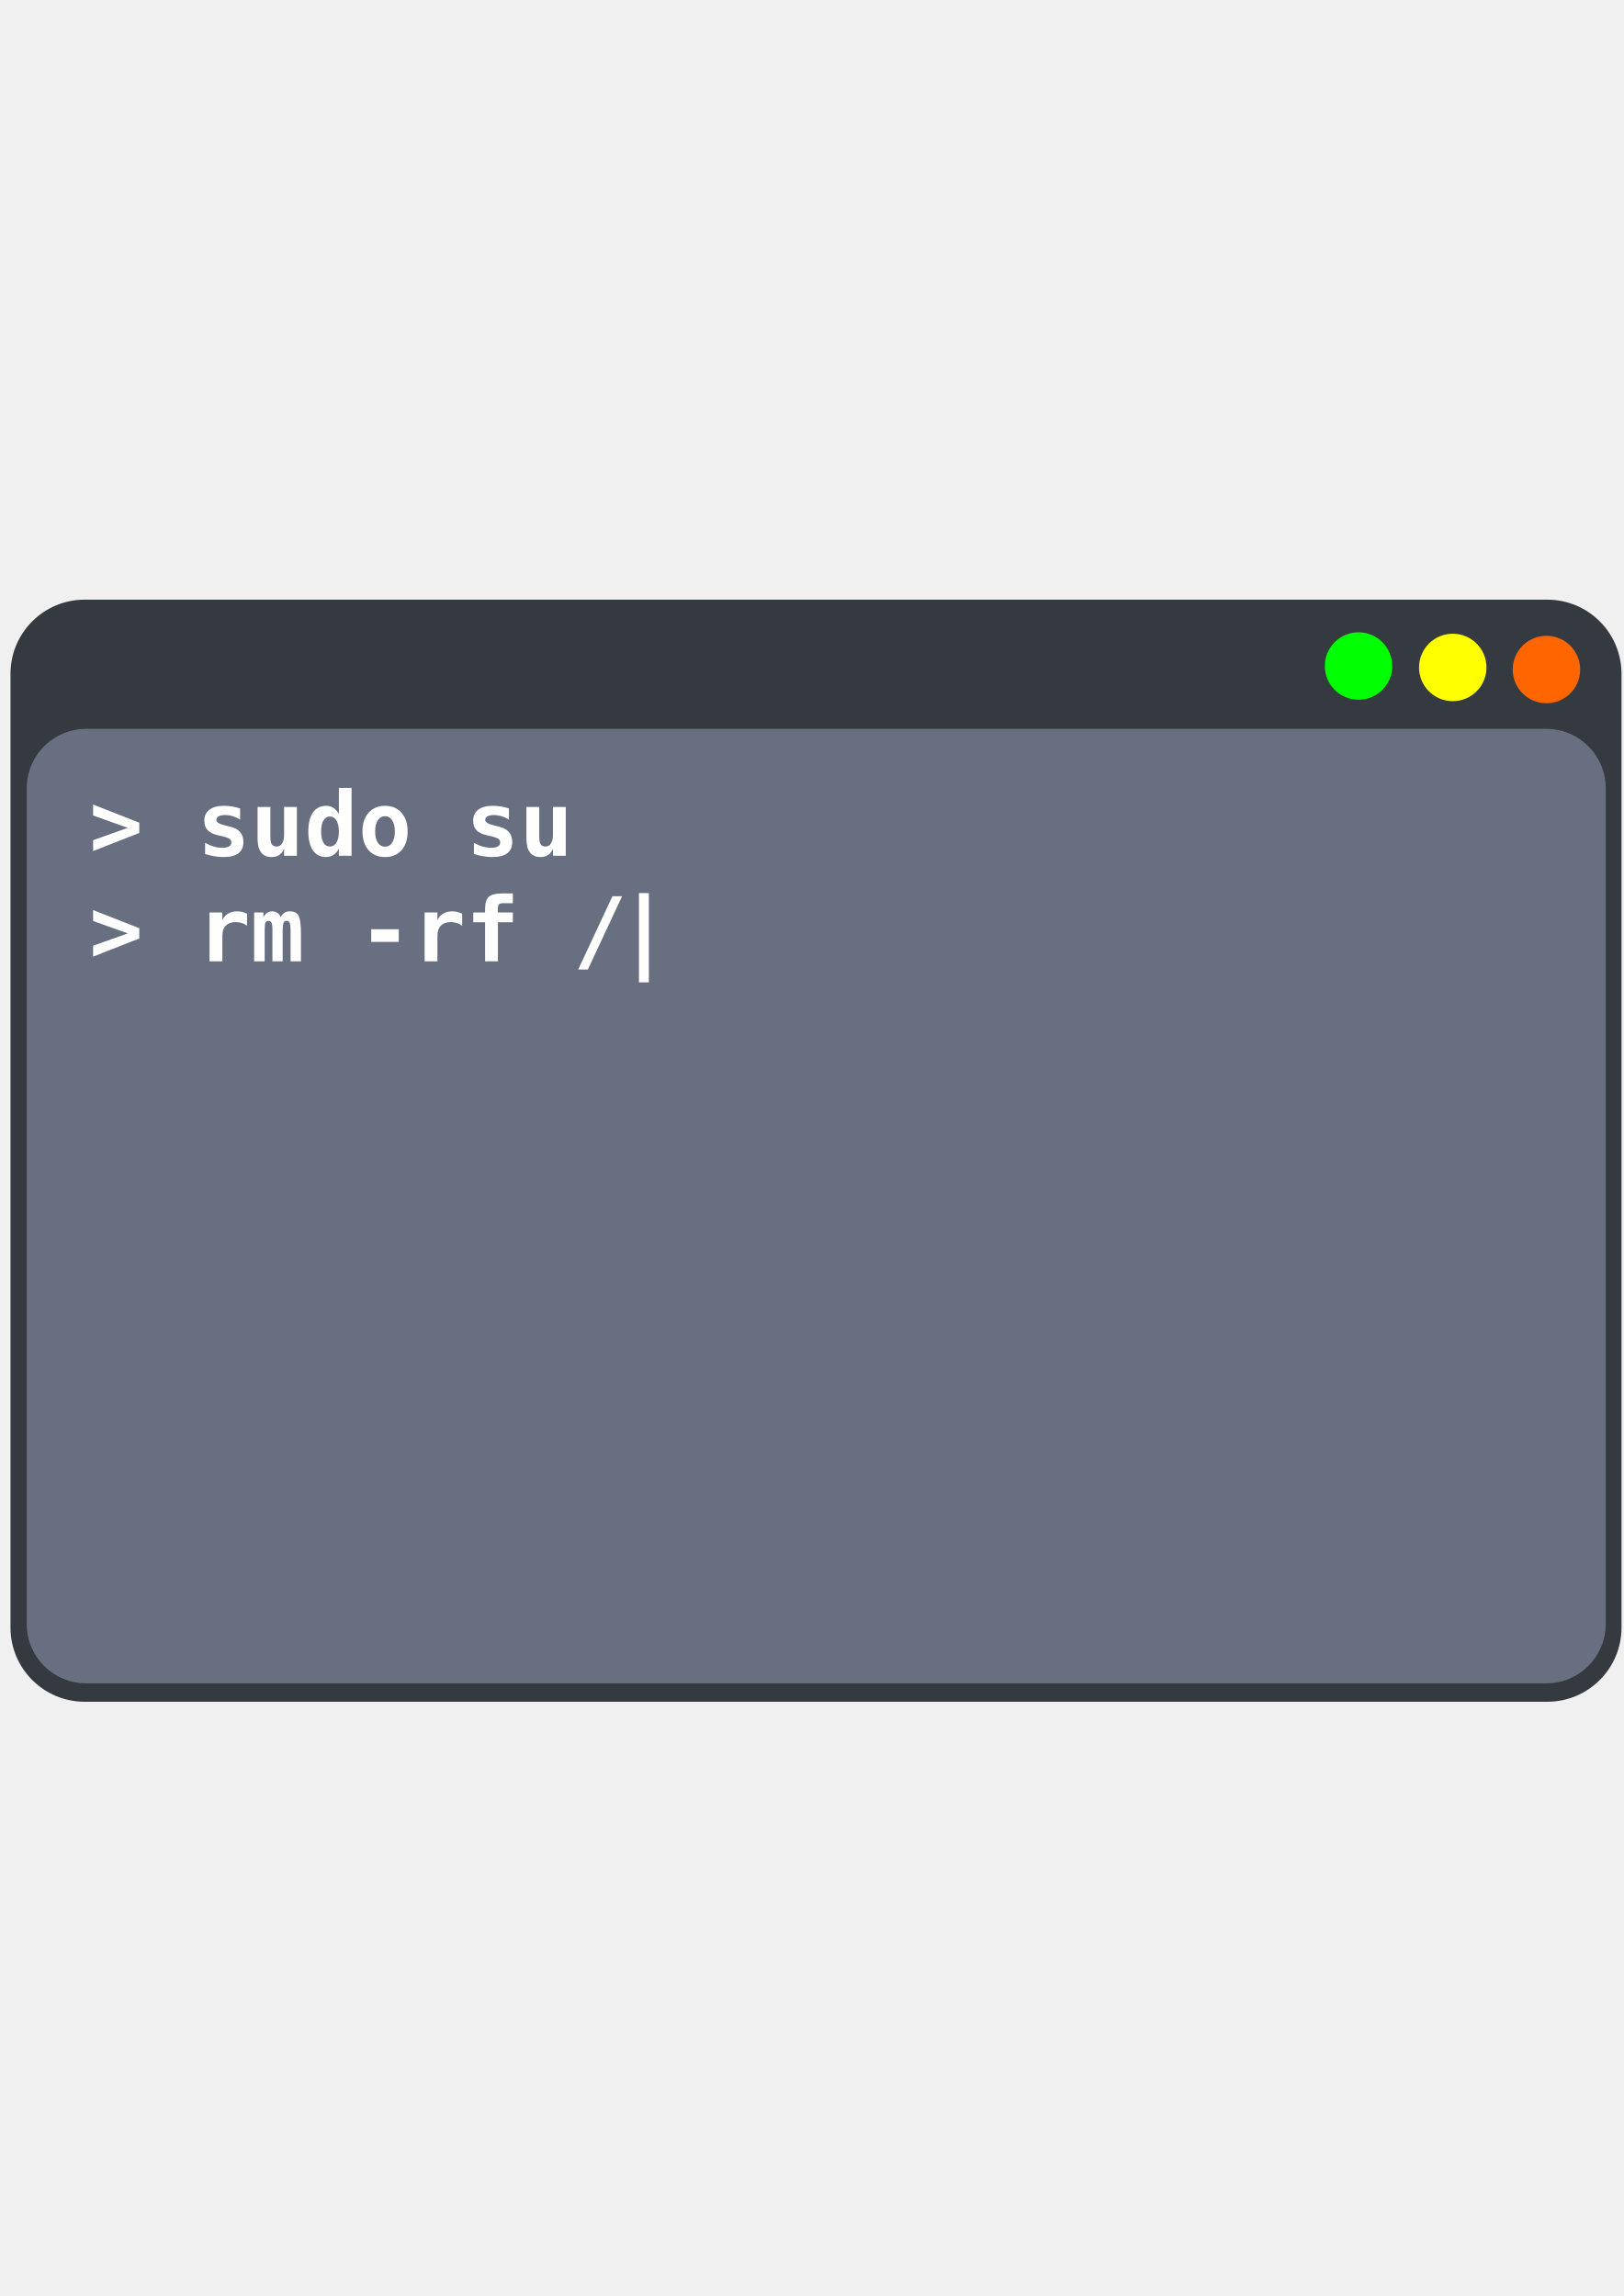
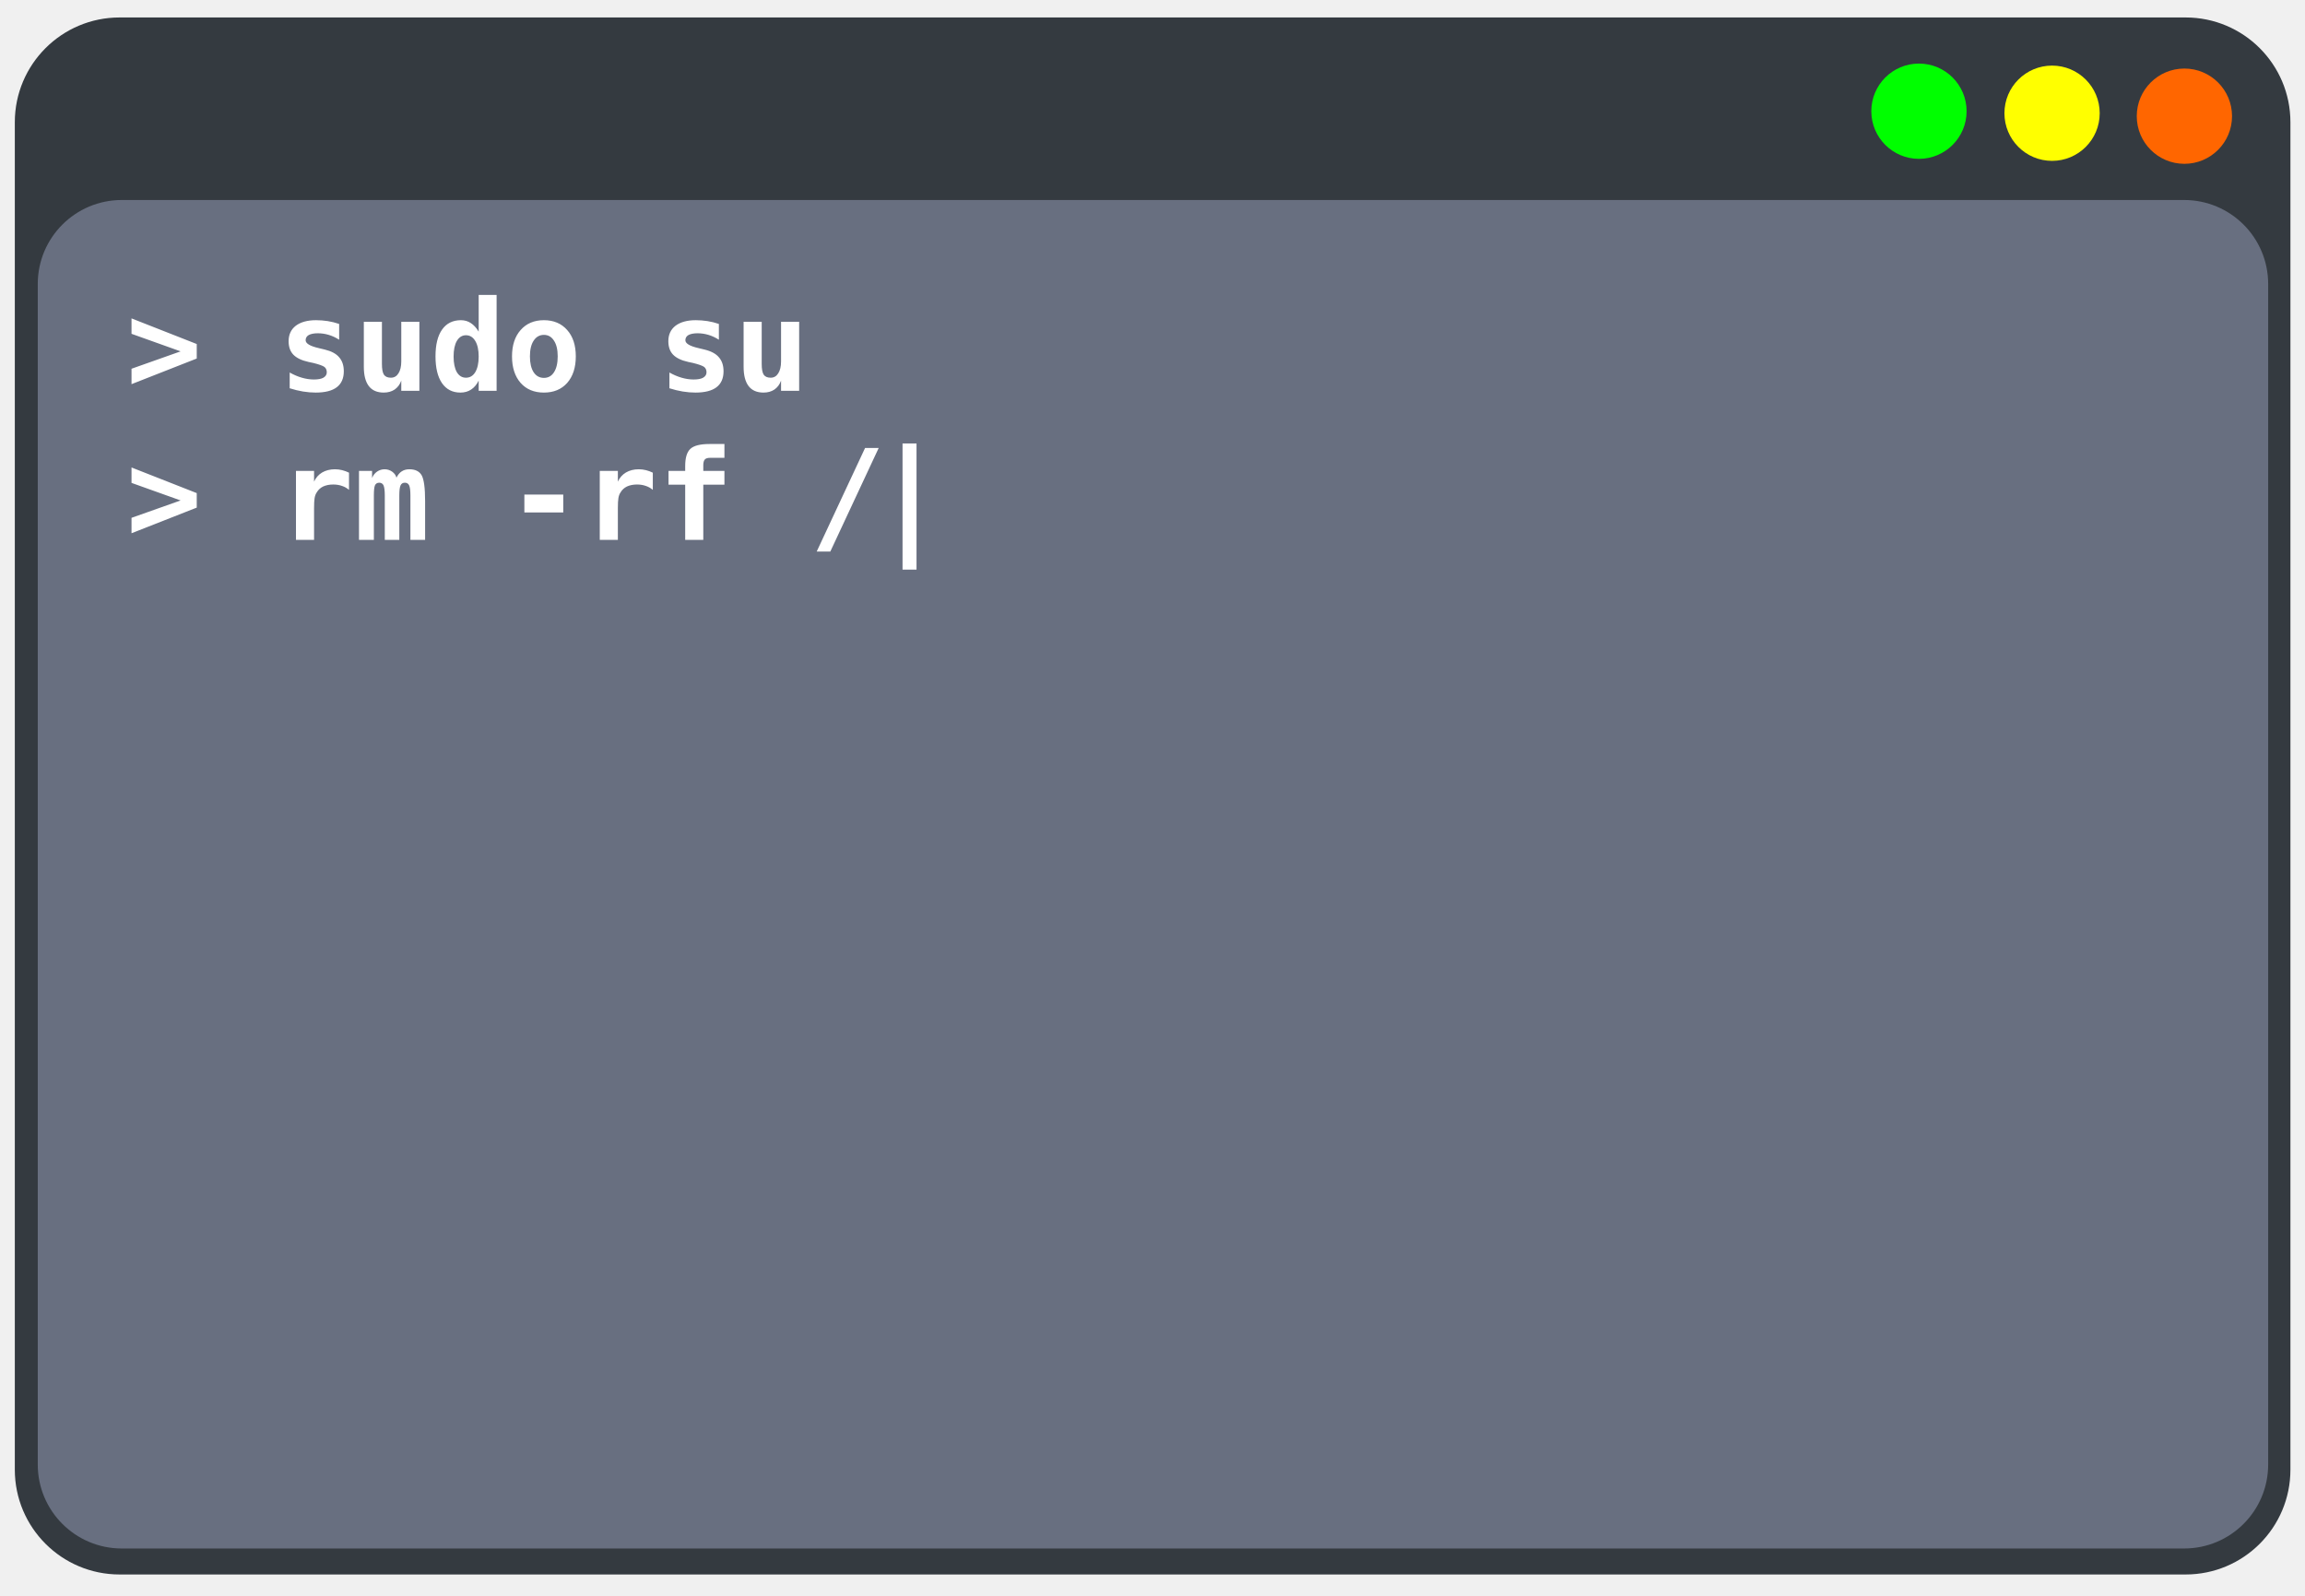
- <svg xmlns="http://www.w3.org/2000/svg" width="210mm" height="297mm" viewBox="4 4 200 136" version="1.1">
+ <svg xmlns="http://www.w3.org/2000/svg" version="1.1" viewBox="4 4 201 137" height="144mm" width="208mm">
  <g>
    <rect style="fill:#343a40" width="198.437" height="135.773" x="5.292" y="4.446" ry="9.139" />
    <rect style="fill:#686f80" width="194.495" height="117.588" x="7.293" y="20.364" ry="7.324" />
    <text style="font-weight:bold;font-size:11px;font-family:monospace;fill:#ffffff">
-       <tspan x="15" y="36">&gt; sudo su</tspan>
-       <tspan x="15" y="49">&gt; rm -rf /</tspan>
+       <tspan x="15" y="37">&gt; sudo su</tspan>
+       <tspan x="15" y="50">&gt; rm -rf /</tspan>
    </text>
    <circle style="fill:#00ff00" cx="171.336" cy="12.621" r="4.154" />
    <circle style="fill:#ffff00" cx="182.944" cy="12.797" r="4.154" />
    <circle style="fill:#ff6600" cx="194.483" cy="13.054" r="4.154" />
    <text style="font-weight:bold;font-size:11px;font-family:monospace;fill:#ffffff">
-       <tspan x="80" y="49">|</tspan>
+       <tspan x="80" y="50">|</tspan>
      <animate attributeName="opacity" values="0;1;1" dur="0.8s" repeatCount="indefinite" />
    </text>
  </g>
</svg>
